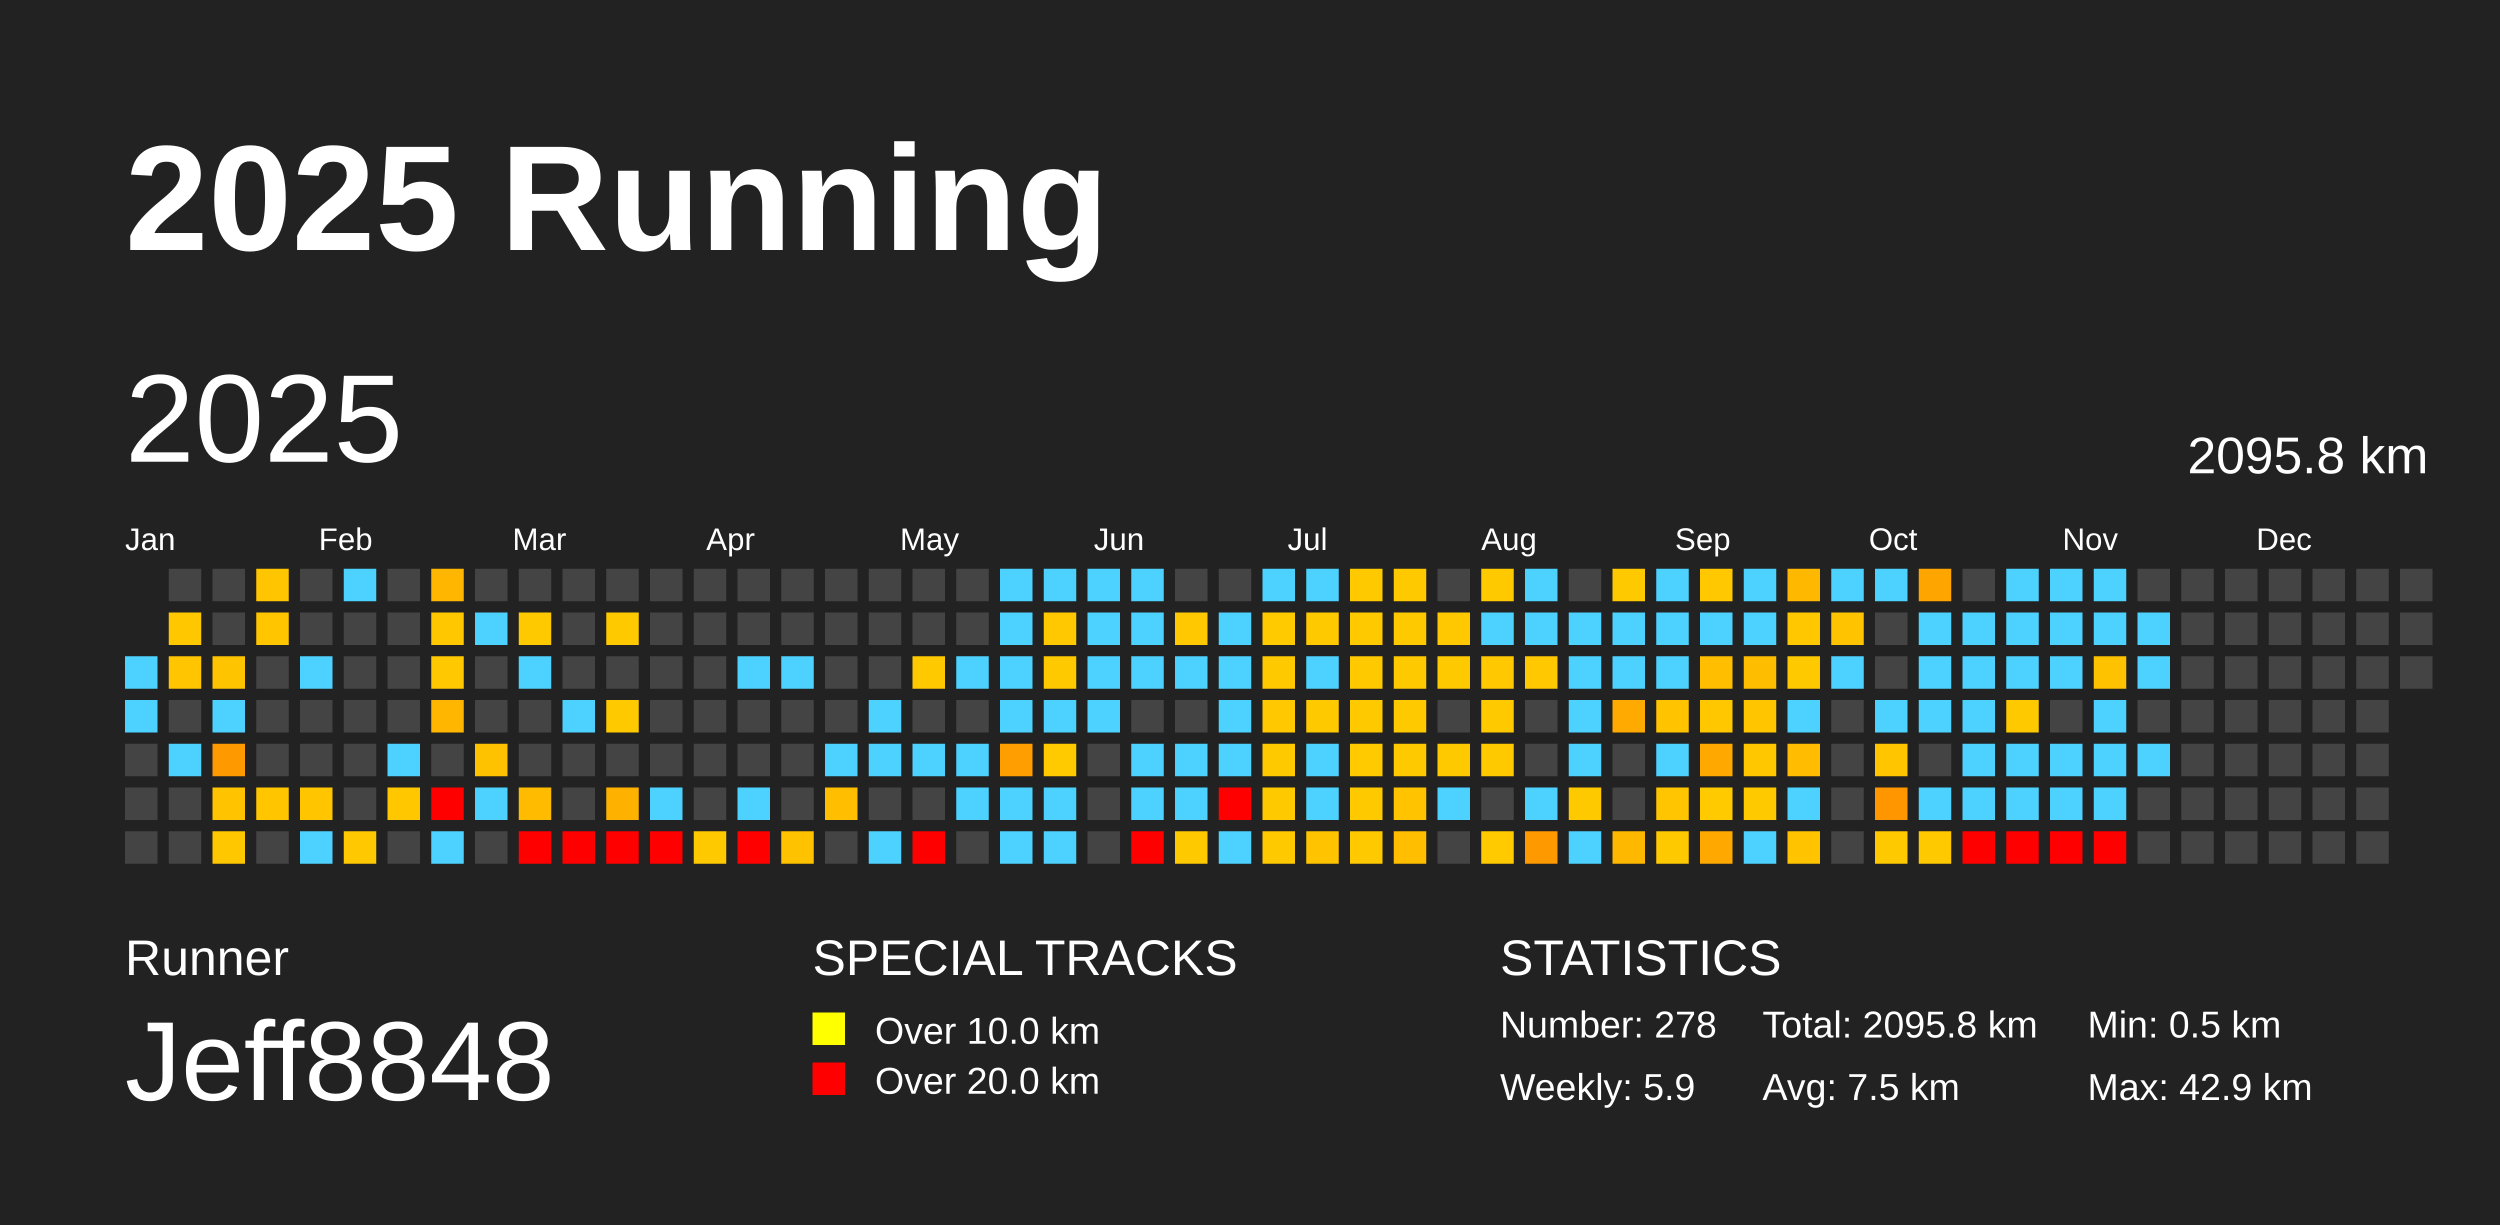
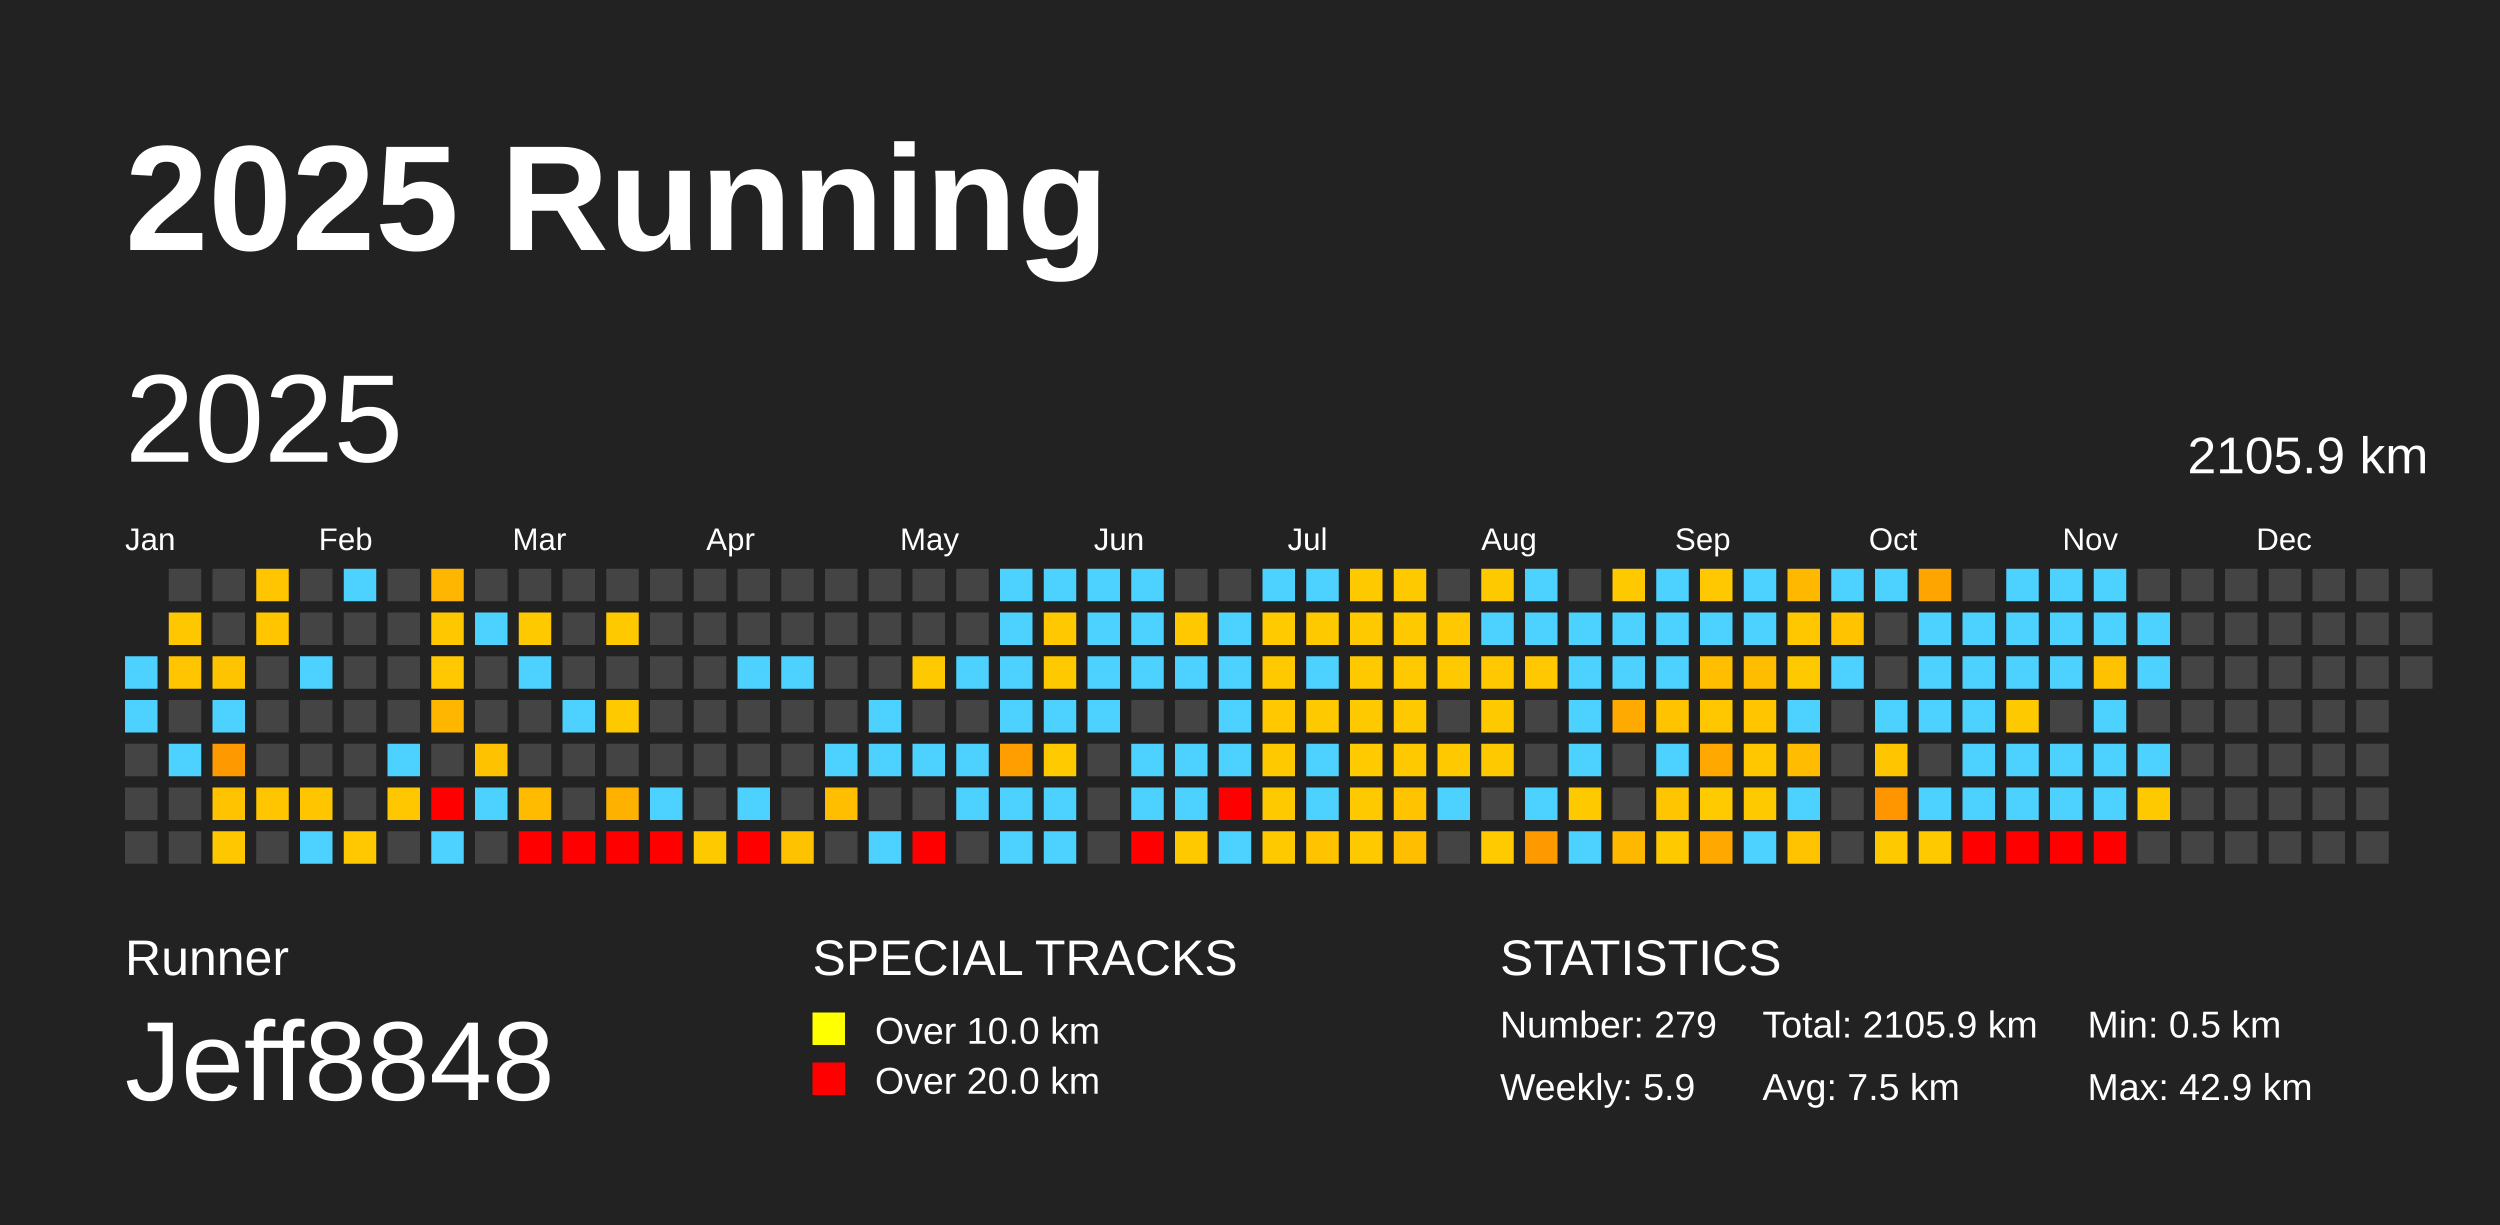
<svg xmlns="http://www.w3.org/2000/svg" baseProfile="full" height="98mm" version="1.1" viewBox="0,0,200,98" width="200mm">
  <defs />
  <rect fill="#222222" height="98" width="200" x="0" y="0" />
  <text fill="#FFFFFF" style="font-size:12px; font-family:Arial; font-weight:bold;" x="10" y="20">2025 Running</text>
  <text fill="#FFFFFF" style="font-size:4px; font-family:Arial" x="10" y="78">Runner</text>
  <text fill="#FFFFFF" style="font-size:9px; font-family:Arial" x="10" y="88">Jeff8848</text>
  <text fill="#FFFFFF" style="font-size:4px; font-family:Arial" x="65" y="78">SPECIAL TRACKS</text>
  <rect fill="yellow" height="2.6" width="2.6" x="65" y="81" />
  <text fill="#FFFFFF" style="font-size:3px; font-family:Arial" x="70" y="83.5">Over 10.0 km</text>
  <rect fill="red" height="2.6" width="2.6" x="65" y="85" />
  <text fill="#FFFFFF" style="font-size:3px; font-family:Arial" x="70" y="87.5">Over 20.0 km</text>
  <text fill="#FFFFFF" style="font-size:4px; font-family:Arial" x="120" y="78">STATISTICS</text>
-   <text fill="#FFFFFF" style="font-size:3px; font-family:Arial" x="120" y="83">Number: 278</text>
+   <text fill="#FFFFFF" style="font-size:3px; font-family:Arial" x="120" y="83">Number: 279</text>
  <text fill="#FFFFFF" style="font-size:3px; font-family:Arial" x="120" y="88">Weekly: 5.9</text>
-   <text fill="#FFFFFF" style="font-size:3px; font-family:Arial" x="141" y="83">Total: 2095.8 km</text>
+   <text fill="#FFFFFF" style="font-size:3px; font-family:Arial" x="141" y="83">Total: 2105.9 km</text>
  <text fill="#FFFFFF" style="font-size:3px; font-family:Arial" x="141" y="88">Avg: 7.5 km</text>
  <text fill="#FFFFFF" style="font-size:3px; font-family:Arial" x="167" y="83">Min: 0.5 km</text>
  <text fill="#FFFFFF" style="font-size:3px; font-family:Arial" x="167" y="88">Max: 42.9 km</text>
  <text dominant-baseline="hanging" fill="#FFFFFF" style="font-size:10.0px; font-family:Arial;" x="10" y="30">2025</text>
-   <text dominant-baseline="hanging" fill="#FFFFFF" style="font-size:4.125px; font-family:Arial;" x="175" y="35">2095.8 km</text>
+   <text dominant-baseline="hanging" fill="#FFFFFF" style="font-size:4.125px; font-family:Arial;" x="175" y="35">2105.9 km</text>
  <text fill="#FFFFFF" style="font-size:2.5px; font-family:Arial" x="10.0" y="44">Jan</text>
  <text fill="#FFFFFF" style="font-size:2.5px; font-family:Arial" x="25.5" y="44">Feb</text>
  <text fill="#FFFFFF" style="font-size:2.5px; font-family:Arial" x="41.0" y="44">Mar</text>
  <text fill="#FFFFFF" style="font-size:2.5px; font-family:Arial" x="56.5" y="44">Apr</text>
  <text fill="#FFFFFF" style="font-size:2.5px; font-family:Arial" x="72.0" y="44">May</text>
  <text fill="#FFFFFF" style="font-size:2.5px; font-family:Arial" x="87.5" y="44">Jun</text>
  <text fill="#FFFFFF" style="font-size:2.5px; font-family:Arial" x="103.0" y="44">Jul</text>
  <text fill="#FFFFFF" style="font-size:2.5px; font-family:Arial" x="118.5" y="44">Aug</text>
  <text fill="#FFFFFF" style="font-size:2.5px; font-family:Arial" x="134.0" y="44">Sep</text>
  <text fill="#FFFFFF" style="font-size:2.5px; font-family:Arial" x="149.5" y="44">Oct</text>
  <text fill="#FFFFFF" style="font-size:2.5px; font-family:Arial" x="165.0" y="44">Nov</text>
  <text fill="#FFFFFF" style="font-size:2.5px; font-family:Arial" x="180.5" y="44">Dec</text>
  <rect fill="#4dd2ff" height="2.6" width="2.6" x="10.0" y="52.5" />
  <rect fill="#4dd2ff" height="2.6" width="2.6" x="10.0" y="56.0" />
  <rect fill="#444444" height="2.6" width="2.6" x="10.0" y="59.5" />
  <rect fill="#444444" height="2.6" width="2.6" x="10.0" y="63.0" />
  <rect fill="#444444" height="2.6" width="2.6" x="10.0" y="66.5" />
  <rect fill="#444444" height="2.6" width="2.6" x="13.5" y="45.5" />
  <rect fill="#ffc700" height="2.6" width="2.6" x="13.5" y="49.0" />
  <rect fill="#ffc500" height="2.6" width="2.6" x="13.5" y="52.5" />
  <rect fill="#444444" height="2.6" width="2.6" x="13.5" y="56.0" />
  <rect fill="#4dd2ff" height="2.6" width="2.6" x="13.5" y="59.5" />
  <rect fill="#444444" height="2.6" width="2.6" x="13.5" y="63.0" />
  <rect fill="#444444" height="2.6" width="2.6" x="13.5" y="66.5" />
  <rect fill="#444444" height="2.6" width="2.6" x="17.0" y="45.5" />
  <rect fill="#444444" height="2.6" width="2.6" x="17.0" y="49.0" />
  <rect fill="#ffc400" height="2.6" width="2.6" x="17.0" y="52.5" />
  <rect fill="#4dd2ff" height="2.6" width="2.6" x="17.0" y="56.0" />
  <rect fill="#ff9900" height="2.6" width="2.6" x="17.0" y="59.5" />
  <rect fill="#ffc300" height="2.6" width="2.6" x="17.0" y="63.0" />
  <rect fill="#ffc700" height="2.6" width="2.6" x="17.0" y="66.5" />
  <rect fill="#ffc500" height="2.6" width="2.6" x="20.5" y="45.5" />
  <rect fill="#ffc600" height="2.6" width="2.6" x="20.5" y="49.0" />
  <rect fill="#444444" height="2.6" width="2.6" x="20.5" y="52.5" />
  <rect fill="#444444" height="2.6" width="2.6" x="20.5" y="56.0" />
  <rect fill="#444444" height="2.6" width="2.6" x="20.5" y="59.5" />
  <rect fill="#ffc600" height="2.6" width="2.6" x="20.5" y="63.0" />
  <rect fill="#444444" height="2.6" width="2.6" x="20.5" y="66.5" />
  <rect fill="#444444" height="2.6" width="2.6" x="24.0" y="45.5" />
  <rect fill="#444444" height="2.6" width="2.6" x="24.0" y="49.0" />
  <rect fill="#4dd2ff" height="2.6" width="2.6" x="24.0" y="52.5" />
  <rect fill="#444444" height="2.6" width="2.6" x="24.0" y="56.0" />
  <rect fill="#444444" height="2.6" width="2.6" x="24.0" y="59.5" />
  <rect fill="#ffc600" height="2.6" width="2.6" x="24.0" y="63.0" />
  <rect fill="#4dd2ff" height="2.6" width="2.6" x="24.0" y="66.5" />
  <rect fill="#4dd2ff" height="2.6" width="2.6" x="27.5" y="45.5" />
  <rect fill="#444444" height="2.6" width="2.6" x="27.5" y="49.0" />
  <rect fill="#444444" height="2.6" width="2.6" x="27.5" y="52.5" />
  <rect fill="#444444" height="2.6" width="2.6" x="27.5" y="56.0" />
  <rect fill="#444444" height="2.6" width="2.6" x="27.5" y="59.5" />
  <rect fill="#444444" height="2.6" width="2.6" x="27.5" y="63.0" />
  <rect fill="#ffc800" height="2.6" width="2.6" x="27.5" y="66.5" />
  <rect fill="#444444" height="2.6" width="2.6" x="31.0" y="45.5" />
  <rect fill="#444444" height="2.6" width="2.6" x="31.0" y="49.0" />
  <rect fill="#444444" height="2.6" width="2.6" x="31.0" y="52.5" />
  <rect fill="#444444" height="2.6" width="2.6" x="31.0" y="56.0" />
  <rect fill="#4dd2ff" height="2.6" width="2.6" x="31.0" y="59.5" />
  <rect fill="#ffc700" height="2.6" width="2.6" x="31.0" y="63.0" />
  <rect fill="#444444" height="2.6" width="2.6" x="31.0" y="66.5" />
  <rect fill="#ffb600" height="2.6" width="2.6" x="34.5" y="45.5" />
  <rect fill="#ffc700" height="2.6" width="2.6" x="34.5" y="49.0" />
  <rect fill="#ffc800" height="2.6" width="2.6" x="34.5" y="52.5" />
  <rect fill="#ffb600" height="2.6" width="2.6" x="34.5" y="56.0" />
  <rect fill="#444444" height="2.6" width="2.6" x="34.5" y="59.5" />
  <rect fill="red" height="2.6" width="2.6" x="34.5" y="63.0" />
  <rect fill="#4dd2ff" height="2.6" width="2.6" x="34.5" y="66.5" />
  <rect fill="#444444" height="2.6" width="2.6" x="38.0" y="45.5" />
  <rect fill="#4dd2ff" height="2.6" width="2.6" x="38.0" y="49.0" />
  <rect fill="#444444" height="2.6" width="2.6" x="38.0" y="52.5" />
  <rect fill="#444444" height="2.6" width="2.6" x="38.0" y="56.0" />
  <rect fill="#ffc200" height="2.6" width="2.6" x="38.0" y="59.5" />
  <rect fill="#4dd2ff" height="2.6" width="2.6" x="38.0" y="63.0" />
  <rect fill="#444444" height="2.6" width="2.6" x="38.0" y="66.5" />
  <rect fill="#444444" height="2.6" width="2.6" x="41.5" y="45.5" />
  <rect fill="#ffc900" height="2.6" width="2.6" x="41.5" y="49.0" />
  <rect fill="#4dd2ff" height="2.6" width="2.6" x="41.5" y="52.5" />
  <rect fill="#444444" height="2.6" width="2.6" x="41.5" y="56.0" />
  <rect fill="#444444" height="2.6" width="2.6" x="41.5" y="59.5" />
  <rect fill="#ffbb00" height="2.6" width="2.6" x="41.5" y="63.0" />
  <rect fill="red" height="2.6" width="2.6" x="41.5" y="66.5" />
  <rect fill="#444444" height="2.6" width="2.6" x="45.0" y="45.5" />
  <rect fill="#444444" height="2.6" width="2.6" x="45.0" y="49.0" />
  <rect fill="#444444" height="2.6" width="2.6" x="45.0" y="52.5" />
  <rect fill="#4dd2ff" height="2.6" width="2.6" x="45.0" y="56.0" />
  <rect fill="#444444" height="2.6" width="2.6" x="45.0" y="59.5" />
  <rect fill="#444444" height="2.6" width="2.6" x="45.0" y="63.0" />
  <rect fill="red" height="2.6" width="2.6" x="45.0" y="66.5" />
  <rect fill="#444444" height="2.6" width="2.6" x="48.5" y="45.5" />
  <rect fill="#ffc900" height="2.6" width="2.6" x="48.5" y="49.0" />
  <rect fill="#444444" height="2.6" width="2.6" x="48.5" y="52.5" />
  <rect fill="#ffc900" height="2.6" width="2.6" x="48.5" y="56.0" />
  <rect fill="#444444" height="2.6" width="2.6" x="48.5" y="59.5" />
  <rect fill="#ffb100" height="2.6" width="2.6" x="48.5" y="63.0" />
  <rect fill="red" height="2.6" width="2.6" x="48.5" y="66.5" />
  <rect fill="#444444" height="2.6" width="2.6" x="52.0" y="45.5" />
  <rect fill="#444444" height="2.6" width="2.6" x="52.0" y="49.0" />
  <rect fill="#444444" height="2.6" width="2.6" x="52.0" y="52.5" />
  <rect fill="#444444" height="2.6" width="2.6" x="52.0" y="56.0" />
  <rect fill="#444444" height="2.6" width="2.6" x="52.0" y="59.5" />
  <rect fill="#4dd2ff" height="2.6" width="2.6" x="52.0" y="63.0" />
  <rect fill="red" height="2.6" width="2.6" x="52.0" y="66.5" />
  <rect fill="#444444" height="2.6" width="2.6" x="55.5" y="45.5" />
  <rect fill="#444444" height="2.6" width="2.6" x="55.5" y="49.0" />
  <rect fill="#444444" height="2.6" width="2.6" x="55.5" y="52.5" />
  <rect fill="#444444" height="2.6" width="2.6" x="55.5" y="56.0" />
  <rect fill="#444444" height="2.6" width="2.6" x="55.5" y="59.5" />
  <rect fill="#444444" height="2.6" width="2.6" x="55.5" y="63.0" />
  <rect fill="#ffc900" height="2.6" width="2.6" x="55.5" y="66.5" />
  <rect fill="#444444" height="2.6" width="2.6" x="59.0" y="45.5" />
  <rect fill="#444444" height="2.6" width="2.6" x="59.0" y="49.0" />
  <rect fill="#4dd2ff" height="2.6" width="2.6" x="59.0" y="52.5" />
  <rect fill="#444444" height="2.6" width="2.6" x="59.0" y="56.0" />
  <rect fill="#444444" height="2.6" width="2.6" x="59.0" y="59.5" />
  <rect fill="#4dd2ff" height="2.6" width="2.6" x="59.0" y="63.0" />
  <rect fill="red" height="2.6" width="2.6" x="59.0" y="66.5" />
  <rect fill="#444444" height="2.6" width="2.6" x="62.5" y="45.5" />
  <rect fill="#444444" height="2.6" width="2.6" x="62.5" y="49.0" />
  <rect fill="#4dd2ff" height="2.6" width="2.6" x="62.5" y="52.5" />
  <rect fill="#444444" height="2.6" width="2.6" x="62.5" y="56.0" />
  <rect fill="#444444" height="2.6" width="2.6" x="62.5" y="59.5" />
  <rect fill="#444444" height="2.6" width="2.6" x="62.5" y="63.0" />
  <rect fill="#ffc200" height="2.6" width="2.6" x="62.5" y="66.5" />
  <rect fill="#444444" height="2.6" width="2.6" x="66.0" y="45.5" />
  <rect fill="#444444" height="2.6" width="2.6" x="66.0" y="49.0" />
  <rect fill="#444444" height="2.6" width="2.6" x="66.0" y="52.5" />
  <rect fill="#444444" height="2.6" width="2.6" x="66.0" y="56.0" />
  <rect fill="#4dd2ff" height="2.6" width="2.6" x="66.0" y="59.5" />
  <rect fill="#ffbe00" height="2.6" width="2.6" x="66.0" y="63.0" />
  <rect fill="#444444" height="2.6" width="2.6" x="66.0" y="66.5" />
  <rect fill="#444444" height="2.6" width="2.6" x="69.5" y="45.5" />
  <rect fill="#444444" height="2.6" width="2.6" x="69.5" y="49.0" />
  <rect fill="#444444" height="2.6" width="2.6" x="69.5" y="52.5" />
  <rect fill="#4dd2ff" height="2.6" width="2.6" x="69.5" y="56.0" />
  <rect fill="#4dd2ff" height="2.6" width="2.6" x="69.5" y="59.5" />
  <rect fill="#444444" height="2.6" width="2.6" x="69.5" y="63.0" />
  <rect fill="#4dd2ff" height="2.6" width="2.6" x="69.5" y="66.5" />
  <rect fill="#444444" height="2.6" width="2.6" x="73.0" y="45.5" />
  <rect fill="#444444" height="2.6" width="2.6" x="73.0" y="49.0" />
  <rect fill="#ffc900" height="2.6" width="2.6" x="73.0" y="52.5" />
  <rect fill="#444444" height="2.6" width="2.6" x="73.0" y="56.0" />
  <rect fill="#4dd2ff" height="2.6" width="2.6" x="73.0" y="59.5" />
  <rect fill="#444444" height="2.6" width="2.6" x="73.0" y="63.0" />
  <rect fill="red" height="2.6" width="2.6" x="73.0" y="66.5" />
  <rect fill="#444444" height="2.6" width="2.6" x="76.5" y="45.5" />
  <rect fill="#444444" height="2.6" width="2.6" x="76.5" y="49.0" />
  <rect fill="#4dd2ff" height="2.6" width="2.6" x="76.5" y="52.5" />
  <rect fill="#444444" height="2.6" width="2.6" x="76.5" y="56.0" />
  <rect fill="#4dd2ff" height="2.6" width="2.6" x="76.5" y="59.5" />
  <rect fill="#4dd2ff" height="2.6" width="2.6" x="76.5" y="63.0" />
  <rect fill="#444444" height="2.6" width="2.6" x="76.5" y="66.5" />
  <rect fill="#4dd2ff" height="2.6" width="2.6" x="80.0" y="45.5" />
  <rect fill="#4dd2ff" height="2.6" width="2.6" x="80.0" y="49.0" />
  <rect fill="#4dd2ff" height="2.6" width="2.6" x="80.0" y="52.5" />
  <rect fill="#4dd2ff" height="2.6" width="2.6" x="80.0" y="56.0" />
  <rect fill="#ff9e00" height="2.6" width="2.6" x="80.0" y="59.5" />
  <rect fill="#4dd2ff" height="2.6" width="2.6" x="80.0" y="63.0" />
  <rect fill="#4dd2ff" height="2.6" width="2.6" x="80.0" y="66.5" />
  <rect fill="#4dd2ff" height="2.6" width="2.6" x="83.5" y="45.5" />
  <rect fill="#ffc800" height="2.6" width="2.6" x="83.5" y="49.0" />
  <rect fill="#ffc900" height="2.6" width="2.6" x="83.5" y="52.5" />
  <rect fill="#4dd2ff" height="2.6" width="2.6" x="83.5" y="56.0" />
  <rect fill="#ffca00" height="2.6" width="2.6" x="83.5" y="59.5" />
  <rect fill="#4dd2ff" height="2.6" width="2.6" x="83.5" y="63.0" />
  <rect fill="#4dd2ff" height="2.6" width="2.6" x="83.5" y="66.5" />
  <rect fill="#4dd2ff" height="2.6" width="2.6" x="87.0" y="45.5" />
  <rect fill="#4dd2ff" height="2.6" width="2.6" x="87.0" y="49.0" />
  <rect fill="#4dd2ff" height="2.6" width="2.6" x="87.0" y="52.5" />
  <rect fill="#4dd2ff" height="2.6" width="2.6" x="87.0" y="56.0" />
  <rect fill="#444444" height="2.6" width="2.6" x="87.0" y="59.5" />
  <rect fill="#444444" height="2.6" width="2.6" x="87.0" y="63.0" />
  <rect fill="#444444" height="2.6" width="2.6" x="87.0" y="66.5" />
  <rect fill="#4dd2ff" height="2.6" width="2.6" x="90.5" y="45.5" />
  <rect fill="#4dd2ff" height="2.6" width="2.6" x="90.5" y="49.0" />
  <rect fill="#4dd2ff" height="2.6" width="2.6" x="90.5" y="52.5" />
  <rect fill="#444444" height="2.6" width="2.6" x="90.5" y="56.0" />
  <rect fill="#4dd2ff" height="2.6" width="2.6" x="90.5" y="59.5" />
  <rect fill="#4dd2ff" height="2.6" width="2.6" x="90.5" y="63.0" />
  <rect fill="red" height="2.6" width="2.6" x="90.5" y="66.5" />
  <rect fill="#444444" height="2.6" width="2.6" x="94.0" y="45.5" />
  <rect fill="#ffc800" height="2.6" width="2.6" x="94.0" y="49.0" />
  <rect fill="#4dd2ff" height="2.6" width="2.6" x="94.0" y="52.5" />
  <rect fill="#444444" height="2.6" width="2.6" x="94.0" y="56.0" />
  <rect fill="#4dd2ff" height="2.6" width="2.6" x="94.0" y="59.5" />
  <rect fill="#4dd2ff" height="2.6" width="2.6" x="94.0" y="63.0" />
  <rect fill="#ffc900" height="2.6" width="2.6" x="94.0" y="66.5" />
  <rect fill="#444444" height="2.6" width="2.6" x="97.5" y="45.5" />
  <rect fill="#4dd2ff" height="2.6" width="2.6" x="97.5" y="49.0" />
  <rect fill="#4dd2ff" height="2.6" width="2.6" x="97.5" y="52.5" />
  <rect fill="#4dd2ff" height="2.6" width="2.6" x="97.5" y="56.0" />
  <rect fill="#4dd2ff" height="2.6" width="2.6" x="97.5" y="59.5" />
  <rect fill="red" height="2.6" width="2.6" x="97.5" y="63.0" />
  <rect fill="#4dd2ff" height="2.6" width="2.6" x="97.5" y="66.5" />
  <rect fill="#4dd2ff" height="2.6" width="2.6" x="101.0" y="45.5" />
  <rect fill="#ffca00" height="2.6" width="2.6" x="101.0" y="49.0" />
  <rect fill="#ffc900" height="2.6" width="2.6" x="101.0" y="52.5" />
  <rect fill="#ffc800" height="2.6" width="2.6" x="101.0" y="56.0" />
  <rect fill="#ffc900" height="2.6" width="2.6" x="101.0" y="59.5" />
  <rect fill="#ffc900" height="2.6" width="2.6" x="101.0" y="63.0" />
  <rect fill="#ffc900" height="2.6" width="2.6" x="101.0" y="66.5" />
  <rect fill="#4dd2ff" height="2.6" width="2.6" x="104.5" y="45.5" />
  <rect fill="#ffc900" height="2.6" width="2.6" x="104.5" y="49.0" />
  <rect fill="#4dd2ff" height="2.6" width="2.6" x="104.5" y="52.5" />
  <rect fill="#ffc900" height="2.6" width="2.6" x="104.5" y="56.0" />
  <rect fill="#4dd2ff" height="2.6" width="2.6" x="104.5" y="59.5" />
  <rect fill="#4dd2ff" height="2.6" width="2.6" x="104.5" y="63.0" />
  <rect fill="#ffc300" height="2.6" width="2.6" x="104.5" y="66.5" />
  <rect fill="#ffc900" height="2.6" width="2.6" x="108.0" y="45.5" />
  <rect fill="#ffc900" height="2.6" width="2.6" x="108.0" y="49.0" />
  <rect fill="#ffc900" height="2.6" width="2.6" x="108.0" y="52.5" />
  <rect fill="#ffc900" height="2.6" width="2.6" x="108.0" y="56.0" />
  <rect fill="#ffca00" height="2.6" width="2.6" x="108.0" y="59.5" />
  <rect fill="#ffc900" height="2.6" width="2.6" x="108.0" y="63.0" />
  <rect fill="#ffc900" height="2.6" width="2.6" x="108.0" y="66.5" />
  <rect fill="#ffc900" height="2.6" width="2.6" x="111.5" y="45.5" />
  <rect fill="#ffc900" height="2.6" width="2.6" x="111.5" y="49.0" />
  <rect fill="#ffc900" height="2.6" width="2.6" x="111.5" y="52.5" />
  <rect fill="#ffc900" height="2.6" width="2.6" x="111.5" y="56.0" />
  <rect fill="#ffc900" height="2.6" width="2.6" x="111.5" y="59.5" />
  <rect fill="#ffc300" height="2.6" width="2.6" x="111.5" y="63.0" />
  <rect fill="#ffbe00" height="2.6" width="2.6" x="111.5" y="66.5" />
  <rect fill="#444444" height="2.6" width="2.6" x="115.0" y="45.5" />
  <rect fill="#ffc800" height="2.6" width="2.6" x="115.0" y="49.0" />
  <rect fill="#ffc900" height="2.6" width="2.6" x="115.0" y="52.5" />
  <rect fill="#444444" height="2.6" width="2.6" x="115.0" y="56.0" />
  <rect fill="#ffc900" height="2.6" width="2.6" x="115.0" y="59.5" />
  <rect fill="#4dd2ff" height="2.6" width="2.6" x="115.0" y="63.0" />
  <rect fill="#444444" height="2.6" width="2.6" x="115.0" y="66.5" />
  <rect fill="#ffc900" height="2.6" width="2.6" x="118.5" y="45.5" />
  <rect fill="#4dd2ff" height="2.6" width="2.6" x="118.5" y="49.0" />
  <rect fill="#ffc800" height="2.6" width="2.6" x="118.5" y="52.5" />
  <rect fill="#ffc900" height="2.6" width="2.6" x="118.5" y="56.0" />
  <rect fill="#ffc900" height="2.6" width="2.6" x="118.5" y="59.5" />
  <rect fill="#444444" height="2.6" width="2.6" x="118.5" y="63.0" />
  <rect fill="#ffca00" height="2.6" width="2.6" x="118.5" y="66.5" />
  <rect fill="#4dd2ff" height="2.6" width="2.6" x="122.0" y="45.5" />
  <rect fill="#4dd2ff" height="2.6" width="2.6" x="122.0" y="49.0" />
  <rect fill="#ffc800" height="2.6" width="2.6" x="122.0" y="52.5" />
  <rect fill="#444444" height="2.6" width="2.6" x="122.0" y="56.0" />
  <rect fill="#444444" height="2.6" width="2.6" x="122.0" y="59.5" />
  <rect fill="#4dd2ff" height="2.6" width="2.6" x="122.0" y="63.0" />
  <rect fill="#ff9900" height="2.6" width="2.6" x="122.0" y="66.5" />
  <rect fill="#444444" height="2.6" width="2.6" x="125.5" y="45.5" />
  <rect fill="#4dd2ff" height="2.6" width="2.6" x="125.5" y="49.0" />
  <rect fill="#4dd2ff" height="2.6" width="2.6" x="125.5" y="52.5" />
  <rect fill="#4dd2ff" height="2.6" width="2.6" x="125.5" y="56.0" />
  <rect fill="#4dd2ff" height="2.6" width="2.6" x="125.5" y="59.5" />
  <rect fill="#ffc900" height="2.6" width="2.6" x="125.5" y="63.0" />
  <rect fill="#4dd2ff" height="2.6" width="2.6" x="125.5" y="66.5" />
  <rect fill="#ffc900" height="2.6" width="2.6" x="129.0" y="45.5" />
  <rect fill="#4dd2ff" height="2.6" width="2.6" x="129.0" y="49.0" />
  <rect fill="#4dd2ff" height="2.6" width="2.6" x="129.0" y="52.5" />
  <rect fill="#ffaa00" height="2.6" width="2.6" x="129.0" y="56.0" />
  <rect fill="#444444" height="2.6" width="2.6" x="129.0" y="59.5" />
  <rect fill="#444444" height="2.6" width="2.6" x="129.0" y="63.0" />
  <rect fill="#ffb800" height="2.6" width="2.6" x="129.0" y="66.5" />
  <rect fill="#4dd2ff" height="2.6" width="2.6" x="132.5" y="45.5" />
  <rect fill="#4dd2ff" height="2.6" width="2.6" x="132.5" y="49.0" />
  <rect fill="#4dd2ff" height="2.6" width="2.6" x="132.5" y="52.5" />
  <rect fill="#ffc300" height="2.6" width="2.6" x="132.5" y="56.0" />
  <rect fill="#4dd2ff" height="2.6" width="2.6" x="132.5" y="59.5" />
  <rect fill="#ffc500" height="2.6" width="2.6" x="132.5" y="63.0" />
  <rect fill="#ffc900" height="2.6" width="2.6" x="132.5" y="66.5" />
  <rect fill="#ffc800" height="2.6" width="2.6" x="136.0" y="45.5" />
  <rect fill="#4dd2ff" height="2.6" width="2.6" x="136.0" y="49.0" />
  <rect fill="#ffbe00" height="2.6" width="2.6" x="136.0" y="52.5" />
  <rect fill="#ffc700" height="2.6" width="2.6" x="136.0" y="56.0" />
  <rect fill="#ffa900" height="2.6" width="2.6" x="136.0" y="59.5" />
  <rect fill="#ffca00" height="2.6" width="2.6" x="136.0" y="63.0" />
  <rect fill="#ffa900" height="2.6" width="2.6" x="136.0" y="66.5" />
  <rect fill="#4dd2ff" height="2.6" width="2.6" x="139.5" y="45.5" />
  <rect fill="#4dd2ff" height="2.6" width="2.6" x="139.5" y="49.0" />
  <rect fill="#ffbd00" height="2.6" width="2.6" x="139.5" y="52.5" />
  <rect fill="#ffc600" height="2.6" width="2.6" x="139.5" y="56.0" />
  <rect fill="#ffc700" height="2.6" width="2.6" x="139.5" y="59.5" />
  <rect fill="#ffc900" height="2.6" width="2.6" x="139.5" y="63.0" />
  <rect fill="#4dd2ff" height="2.6" width="2.6" x="139.5" y="66.5" />
  <rect fill="#ffb800" height="2.6" width="2.6" x="143.0" y="45.5" />
  <rect fill="#ffc700" height="2.6" width="2.6" x="143.0" y="49.0" />
  <rect fill="#ffc900" height="2.6" width="2.6" x="143.0" y="52.5" />
  <rect fill="#4dd2ff" height="2.6" width="2.6" x="143.0" y="56.0" />
  <rect fill="#ffbc00" height="2.6" width="2.6" x="143.0" y="59.5" />
  <rect fill="#4dd2ff" height="2.6" width="2.6" x="143.0" y="63.0" />
  <rect fill="#ffc300" height="2.6" width="2.6" x="143.0" y="66.5" />
  <rect fill="#4dd2ff" height="2.6" width="2.6" x="146.5" y="45.5" />
  <rect fill="#ffc300" height="2.6" width="2.6" x="146.5" y="49.0" />
  <rect fill="#4dd2ff" height="2.6" width="2.6" x="146.5" y="52.5" />
  <rect fill="#444444" height="2.6" width="2.6" x="146.5" y="56.0" />
  <rect fill="#444444" height="2.6" width="2.6" x="146.5" y="59.5" />
  <rect fill="#444444" height="2.6" width="2.6" x="146.5" y="63.0" />
  <rect fill="#444444" height="2.6" width="2.6" x="146.5" y="66.5" />
  <rect fill="#4dd2ff" height="2.6" width="2.6" x="150.0" y="45.5" />
  <rect fill="#444444" height="2.6" width="2.6" x="150.0" y="49.0" />
  <rect fill="#444444" height="2.6" width="2.6" x="150.0" y="52.5" />
  <rect fill="#4dd2ff" height="2.6" width="2.6" x="150.0" y="56.0" />
  <rect fill="#ffc600" height="2.6" width="2.6" x="150.0" y="59.5" />
  <rect fill="#ff9600" height="2.6" width="2.6" x="150.0" y="63.0" />
  <rect fill="#ffc900" height="2.6" width="2.6" x="150.0" y="66.5" />
  <rect fill="#ffa500" height="2.6" width="2.6" x="153.5" y="45.5" />
  <rect fill="#4dd2ff" height="2.6" width="2.6" x="153.5" y="49.0" />
  <rect fill="#4dd2ff" height="2.6" width="2.6" x="153.5" y="52.5" />
  <rect fill="#4dd2ff" height="2.6" width="2.6" x="153.5" y="56.0" />
  <rect fill="#444444" height="2.6" width="2.6" x="153.5" y="59.5" />
  <rect fill="#4dd2ff" height="2.6" width="2.6" x="153.5" y="63.0" />
  <rect fill="#ffc900" height="2.6" width="2.6" x="153.5" y="66.5" />
  <rect fill="#444444" height="2.6" width="2.6" x="157.0" y="45.5" />
  <rect fill="#4dd2ff" height="2.6" width="2.6" x="157.0" y="49.0" />
  <rect fill="#4dd2ff" height="2.6" width="2.6" x="157.0" y="52.5" />
  <rect fill="#4dd2ff" height="2.6" width="2.6" x="157.0" y="56.0" />
  <rect fill="#4dd2ff" height="2.6" width="2.6" x="157.0" y="59.5" />
  <rect fill="#4dd2ff" height="2.6" width="2.6" x="157.0" y="63.0" />
  <rect fill="red" height="2.6" width="2.6" x="157.0" y="66.5" />
  <rect fill="#4dd2ff" height="2.6" width="2.6" x="160.5" y="45.5" />
  <rect fill="#4dd2ff" height="2.6" width="2.6" x="160.5" y="49.0" />
  <rect fill="#4dd2ff" height="2.6" width="2.6" x="160.5" y="52.5" />
  <rect fill="#ffc900" height="2.6" width="2.6" x="160.5" y="56.0" />
  <rect fill="#4dd2ff" height="2.6" width="2.6" x="160.5" y="59.5" />
  <rect fill="#4dd2ff" height="2.6" width="2.6" x="160.5" y="63.0" />
  <rect fill="red" height="2.6" width="2.6" x="160.5" y="66.5" />
  <rect fill="#4dd2ff" height="2.6" width="2.6" x="164.0" y="45.5" />
  <rect fill="#4dd2ff" height="2.6" width="2.6" x="164.0" y="49.0" />
  <rect fill="#4dd2ff" height="2.6" width="2.6" x="164.0" y="52.5" />
  <rect fill="#444444" height="2.6" width="2.6" x="164.0" y="56.0" />
  <rect fill="#4dd2ff" height="2.6" width="2.6" x="164.0" y="59.5" />
  <rect fill="#4dd2ff" height="2.6" width="2.6" x="164.0" y="63.0" />
  <rect fill="red" height="2.6" width="2.6" x="164.0" y="66.5" />
  <rect fill="#4dd2ff" height="2.6" width="2.6" x="167.5" y="45.5" />
  <rect fill="#4dd2ff" height="2.6" width="2.6" x="167.5" y="49.0" />
  <rect fill="#ffc200" height="2.6" width="2.6" x="167.5" y="52.5" />
  <rect fill="#4dd2ff" height="2.6" width="2.6" x="167.5" y="56.0" />
  <rect fill="#4dd2ff" height="2.6" width="2.6" x="167.5" y="59.5" />
  <rect fill="#4dd2ff" height="2.6" width="2.6" x="167.5" y="63.0" />
  <rect fill="red" height="2.6" width="2.6" x="167.5" y="66.5" />
  <rect fill="#444444" height="2.6" width="2.6" x="171.0" y="45.5" />
  <rect fill="#4dd2ff" height="2.6" width="2.6" x="171.0" y="49.0" />
  <rect fill="#4dd2ff" height="2.6" width="2.6" x="171.0" y="52.5" />
  <rect fill="#444444" height="2.6" width="2.6" x="171.0" y="56.0" />
  <rect fill="#4dd2ff" height="2.6" width="2.6" x="171.0" y="59.5" />
-   <rect fill="#444444" height="2.6" width="2.6" x="171.0" y="63.0" />
+   <rect fill="#ffc900" height="2.6" width="2.6" x="171.0" y="63.0" />
  <rect fill="#444444" height="2.6" width="2.6" x="171.0" y="66.5" />
  <rect fill="#444444" height="2.6" width="2.6" x="174.5" y="45.5" />
  <rect fill="#444444" height="2.6" width="2.6" x="174.5" y="49.0" />
  <rect fill="#444444" height="2.6" width="2.6" x="174.5" y="52.5" />
  <rect fill="#444444" height="2.6" width="2.6" x="174.5" y="56.0" />
  <rect fill="#444444" height="2.6" width="2.6" x="174.5" y="59.5" />
  <rect fill="#444444" height="2.6" width="2.6" x="174.5" y="63.0" />
  <rect fill="#444444" height="2.6" width="2.6" x="174.5" y="66.5" />
  <rect fill="#444444" height="2.6" width="2.6" x="178.0" y="45.5" />
  <rect fill="#444444" height="2.6" width="2.6" x="178.0" y="49.0" />
  <rect fill="#444444" height="2.6" width="2.6" x="178.0" y="52.5" />
  <rect fill="#444444" height="2.6" width="2.6" x="178.0" y="56.0" />
  <rect fill="#444444" height="2.6" width="2.6" x="178.0" y="59.5" />
  <rect fill="#444444" height="2.6" width="2.6" x="178.0" y="63.0" />
  <rect fill="#444444" height="2.6" width="2.6" x="178.0" y="66.5" />
  <rect fill="#444444" height="2.6" width="2.6" x="181.5" y="45.5" />
  <rect fill="#444444" height="2.6" width="2.6" x="181.5" y="49.0" />
  <rect fill="#444444" height="2.6" width="2.6" x="181.5" y="52.5" />
  <rect fill="#444444" height="2.6" width="2.6" x="181.5" y="56.0" />
  <rect fill="#444444" height="2.6" width="2.6" x="181.5" y="59.5" />
  <rect fill="#444444" height="2.6" width="2.6" x="181.5" y="63.0" />
  <rect fill="#444444" height="2.6" width="2.6" x="181.5" y="66.5" />
  <rect fill="#444444" height="2.6" width="2.6" x="185.0" y="45.5" />
  <rect fill="#444444" height="2.6" width="2.6" x="185.0" y="49.0" />
  <rect fill="#444444" height="2.6" width="2.6" x="185.0" y="52.5" />
  <rect fill="#444444" height="2.6" width="2.6" x="185.0" y="56.0" />
  <rect fill="#444444" height="2.6" width="2.6" x="185.0" y="59.5" />
  <rect fill="#444444" height="2.6" width="2.6" x="185.0" y="63.0" />
  <rect fill="#444444" height="2.6" width="2.6" x="185.0" y="66.5" />
  <rect fill="#444444" height="2.6" width="2.6" x="188.5" y="45.5" />
  <rect fill="#444444" height="2.6" width="2.6" x="188.5" y="49.0" />
  <rect fill="#444444" height="2.6" width="2.6" x="188.5" y="52.5" />
  <rect fill="#444444" height="2.6" width="2.6" x="188.5" y="56.0" />
  <rect fill="#444444" height="2.6" width="2.6" x="188.5" y="59.5" />
  <rect fill="#444444" height="2.6" width="2.6" x="188.5" y="63.0" />
  <rect fill="#444444" height="2.6" width="2.6" x="188.5" y="66.5" />
  <rect fill="#444444" height="2.6" width="2.6" x="192.0" y="45.5" />
  <rect fill="#444444" height="2.6" width="2.6" x="192.0" y="49.0" />
  <rect fill="#444444" height="2.6" width="2.6" x="192.0" y="52.5" />
</svg>
